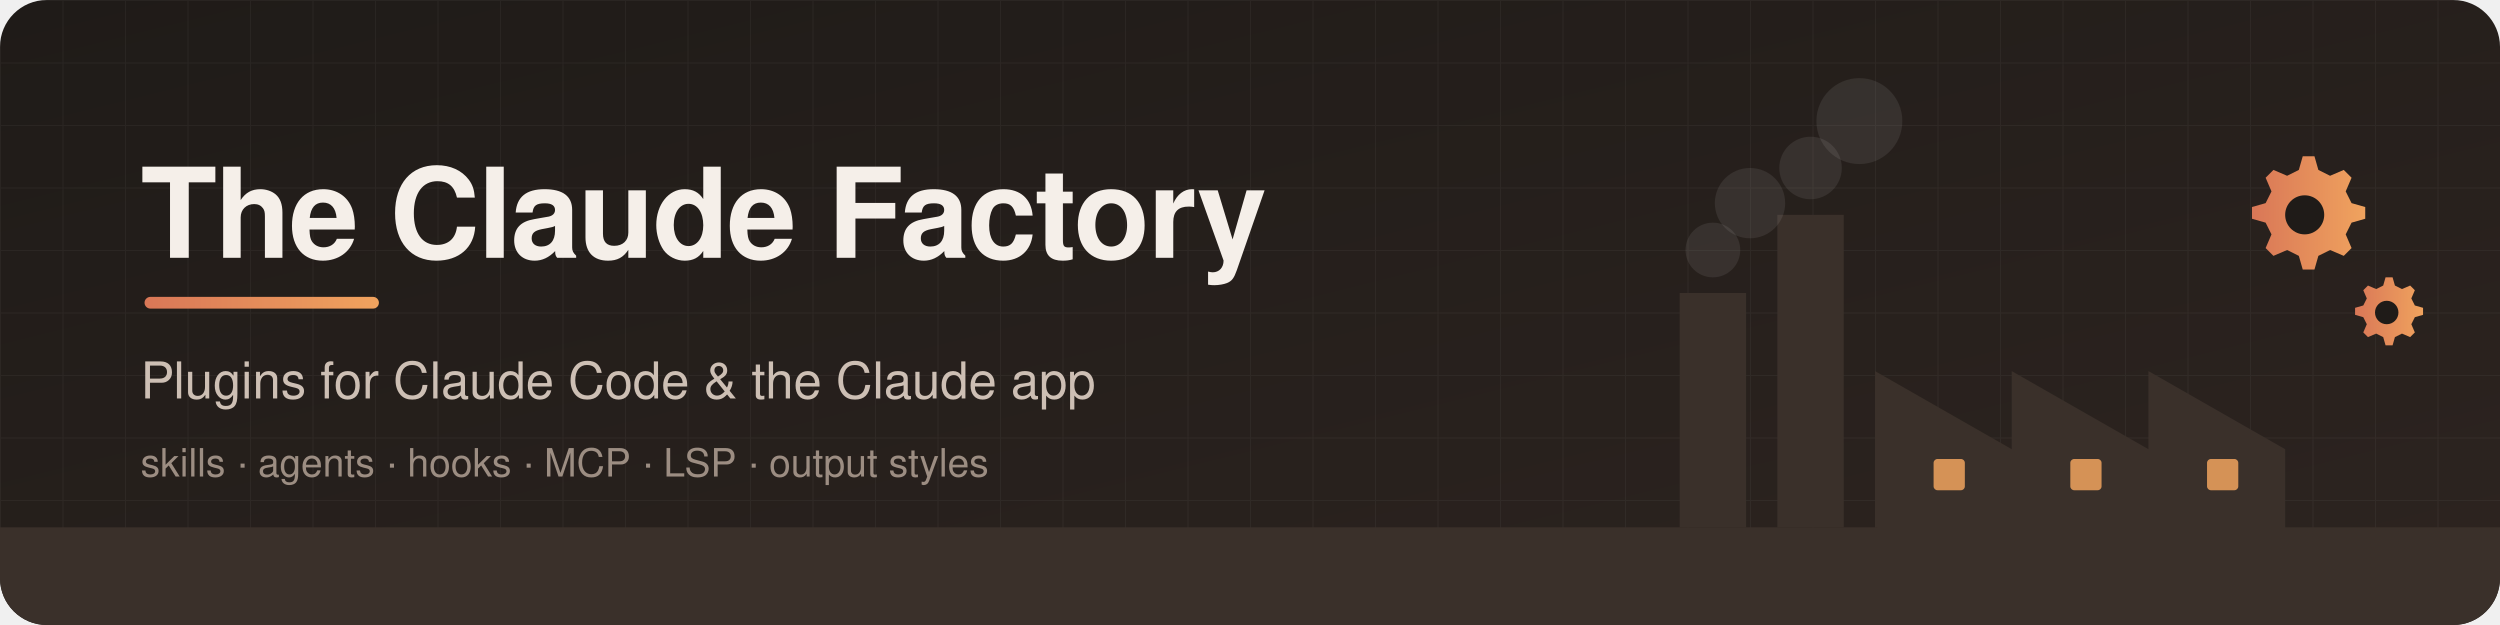
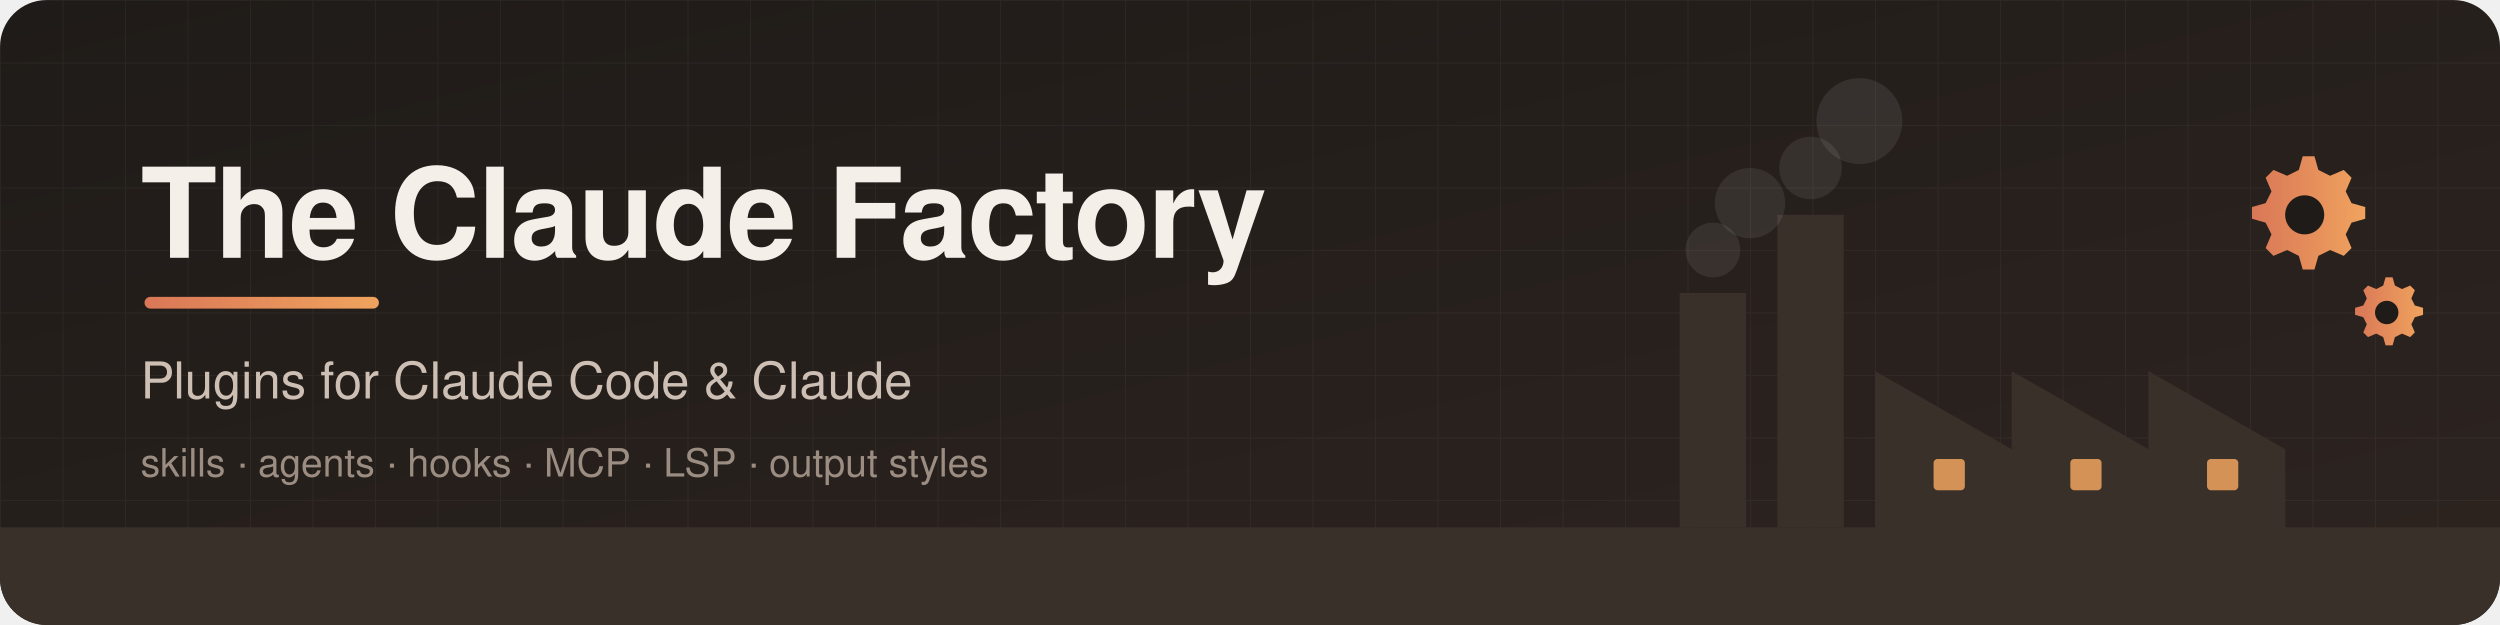
<svg xmlns="http://www.w3.org/2000/svg" width="1280" height="320" viewBox="0 0 1280 320" role="img" aria-labelledby="title desc">
  <defs>
    <clipPath id="frame">
      <rect width="1280" height="320" rx="24" />
    </clipPath>
    <linearGradient id="bg" x1="0" y1="0" x2="1" y2="1">
      <stop offset="0" stop-color="#1F1B18" />
      <stop offset="1" stop-color="#2D2420" />
    </linearGradient>
    <linearGradient id="accent" x1="0" y1="0" x2="1" y2="0">
      <stop offset="0" stop-color="#D97757" />
      <stop offset="1" stop-color="#F0A35E" />
    </linearGradient>
    <pattern id="grid" width="32" height="32" patternUnits="userSpaceOnUse">
      <path d="M32 0H0V32" fill="none" stroke="#FFFFFF" stroke-opacity="0.04" />
    </pattern>
    <g id="gear">
      <path d="M0-30l5 0 2 7 6 3 7-3 4 4-3 7 3 6 7 2v6l-7 2-3 6 3 7-4 4-7-3-6 3-2 7h-6l-2-7-6-3-7 3-4-4 3-7-3-6-7-2v-6l7-2 3-6-3-7 4-4 7 3 6-3 2-7z" transform="translate(0 0) scale(1)" />
    </g>
  </defs>
  <g clip-path="url(#frame)">
    <rect width="1280" height="320" fill="url(#bg)" />
    <rect width="1280" height="320" fill="url(#grid)" />
    <g fill="#3A302A">
      <rect x="860" y="150" width="34" height="120" />
      <rect x="910" y="110" width="34" height="160" />
      <path d="M960 270V190l70 40v-40l70 40v-40l70 40v80z" />
      <rect x="0" y="270" width="1280" height="50" />
    </g>
    <g fill="#F0A35E" fill-opacity="0.85">
      <rect x="990" y="235" width="16" height="16" rx="2" />
      <rect x="1060" y="235" width="16" height="16" rx="2" />
      <rect x="1130" y="235" width="16" height="16" rx="2" />
    </g>
    <g fill="#FFFFFF" fill-opacity="0.08">
      <circle cx="877" cy="128" r="14" />
      <circle cx="896" cy="104" r="18" />
      <circle cx="927" cy="86" r="16" />
      <circle cx="952" cy="62" r="22" />
    </g>
    <g fill="url(#accent)">
      <g transform="translate(1180 110)">
        <use href="#gear" />
        <circle r="10" fill="#1F1B18" />
        <animateTransform attributeName="transform" type="rotate" additive="sum" from="0" to="360" dur="18s" repeatCount="indefinite" />
      </g>
      <g transform="translate(1222 160) scale(0.6)">
        <use href="#gear" />
        <circle r="10" fill="#1F1B18" />
        <animateTransform attributeName="transform" type="rotate" additive="sum" from="360" to="0" dur="11s" repeatCount="indefinite" />
      </g>
    </g>
    <g font-family="ui-sans-serif, -apple-system, 'Segoe UI', Helvetica, Arial, sans-serif">
      <text x="72" y="132" fill="#F5EFE9" font-size="64" font-weight="800" letter-spacing="-1">The Claude Factory</text>
      <rect x="74" y="152" width="120" height="6" rx="3" fill="url(#accent)" />
-       <text x="72" y="204" fill="#CDBFB4" font-size="26" font-weight="500">Plugins for Claude Code &amp; the Claude app</text>
+       <text x="72" y="204" fill="#CDBFB4" font-size="26" font-weight="500">Plugins for Claude Code &amp; Claude</text>
      <text x="72" y="244" fill="#9C8D82" font-size="20">skills · agents · hooks · MCP · LSP · output styles</text>
    </g>
  </g>
</svg>
